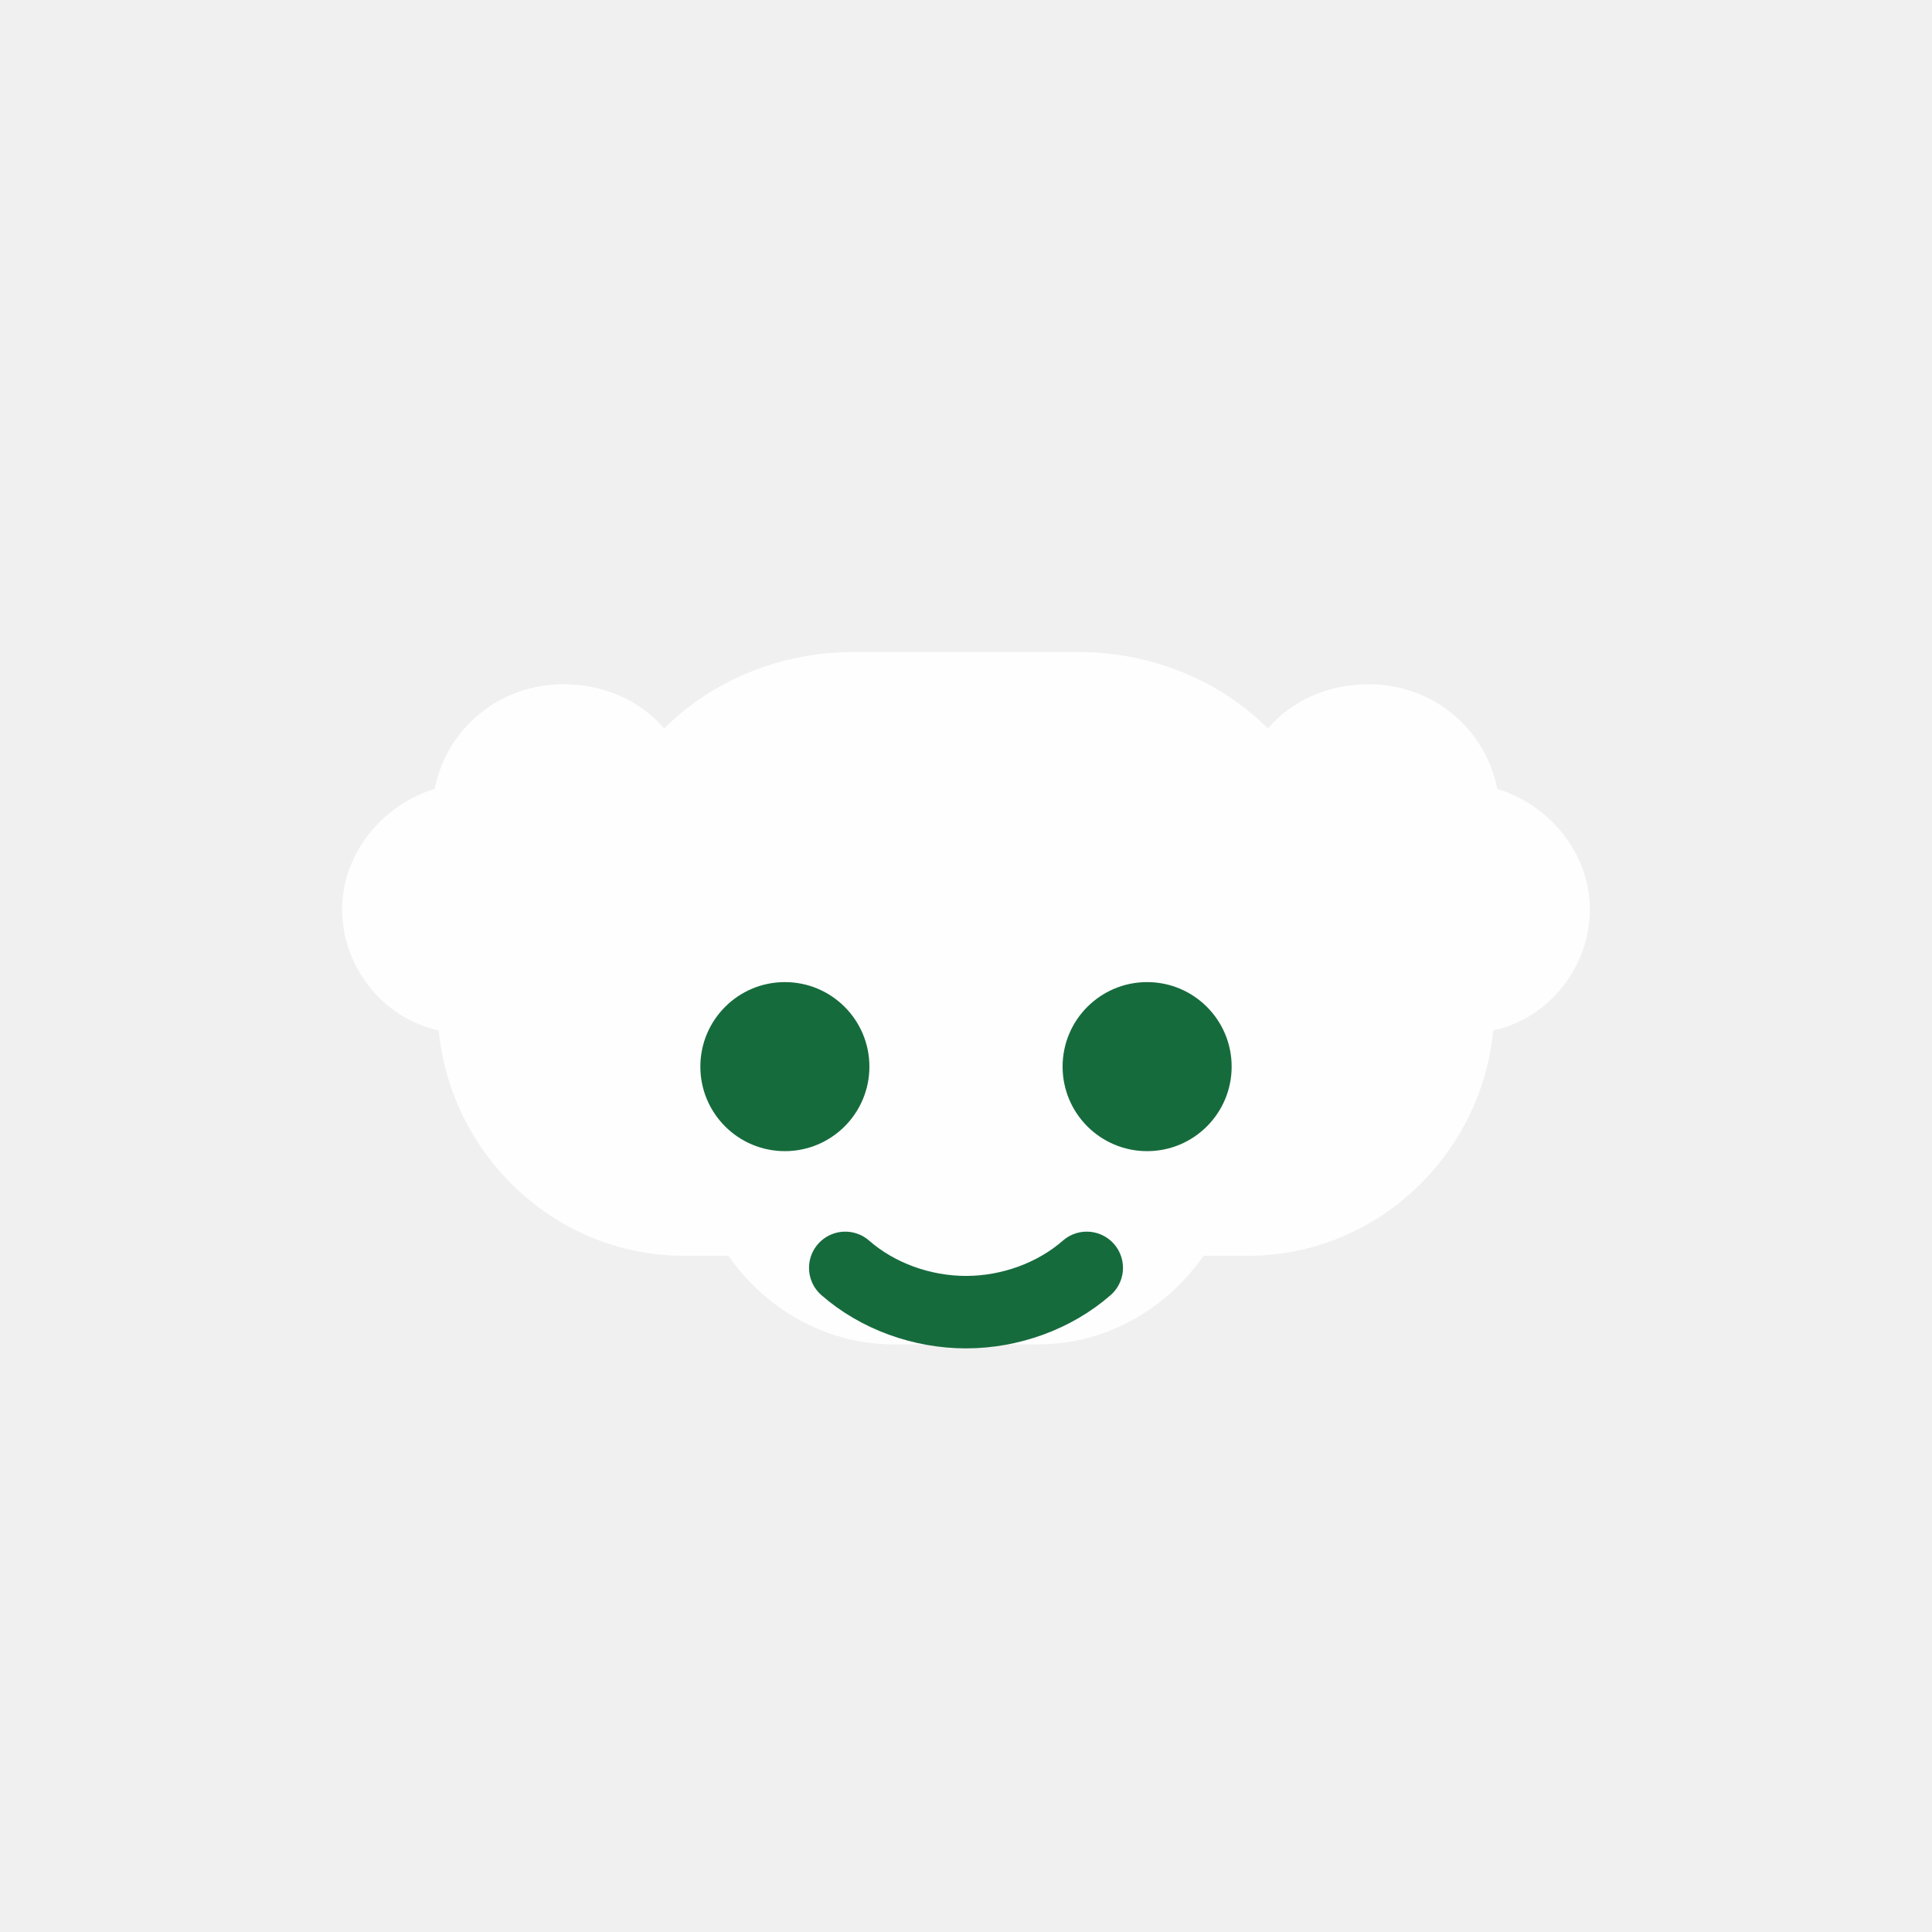
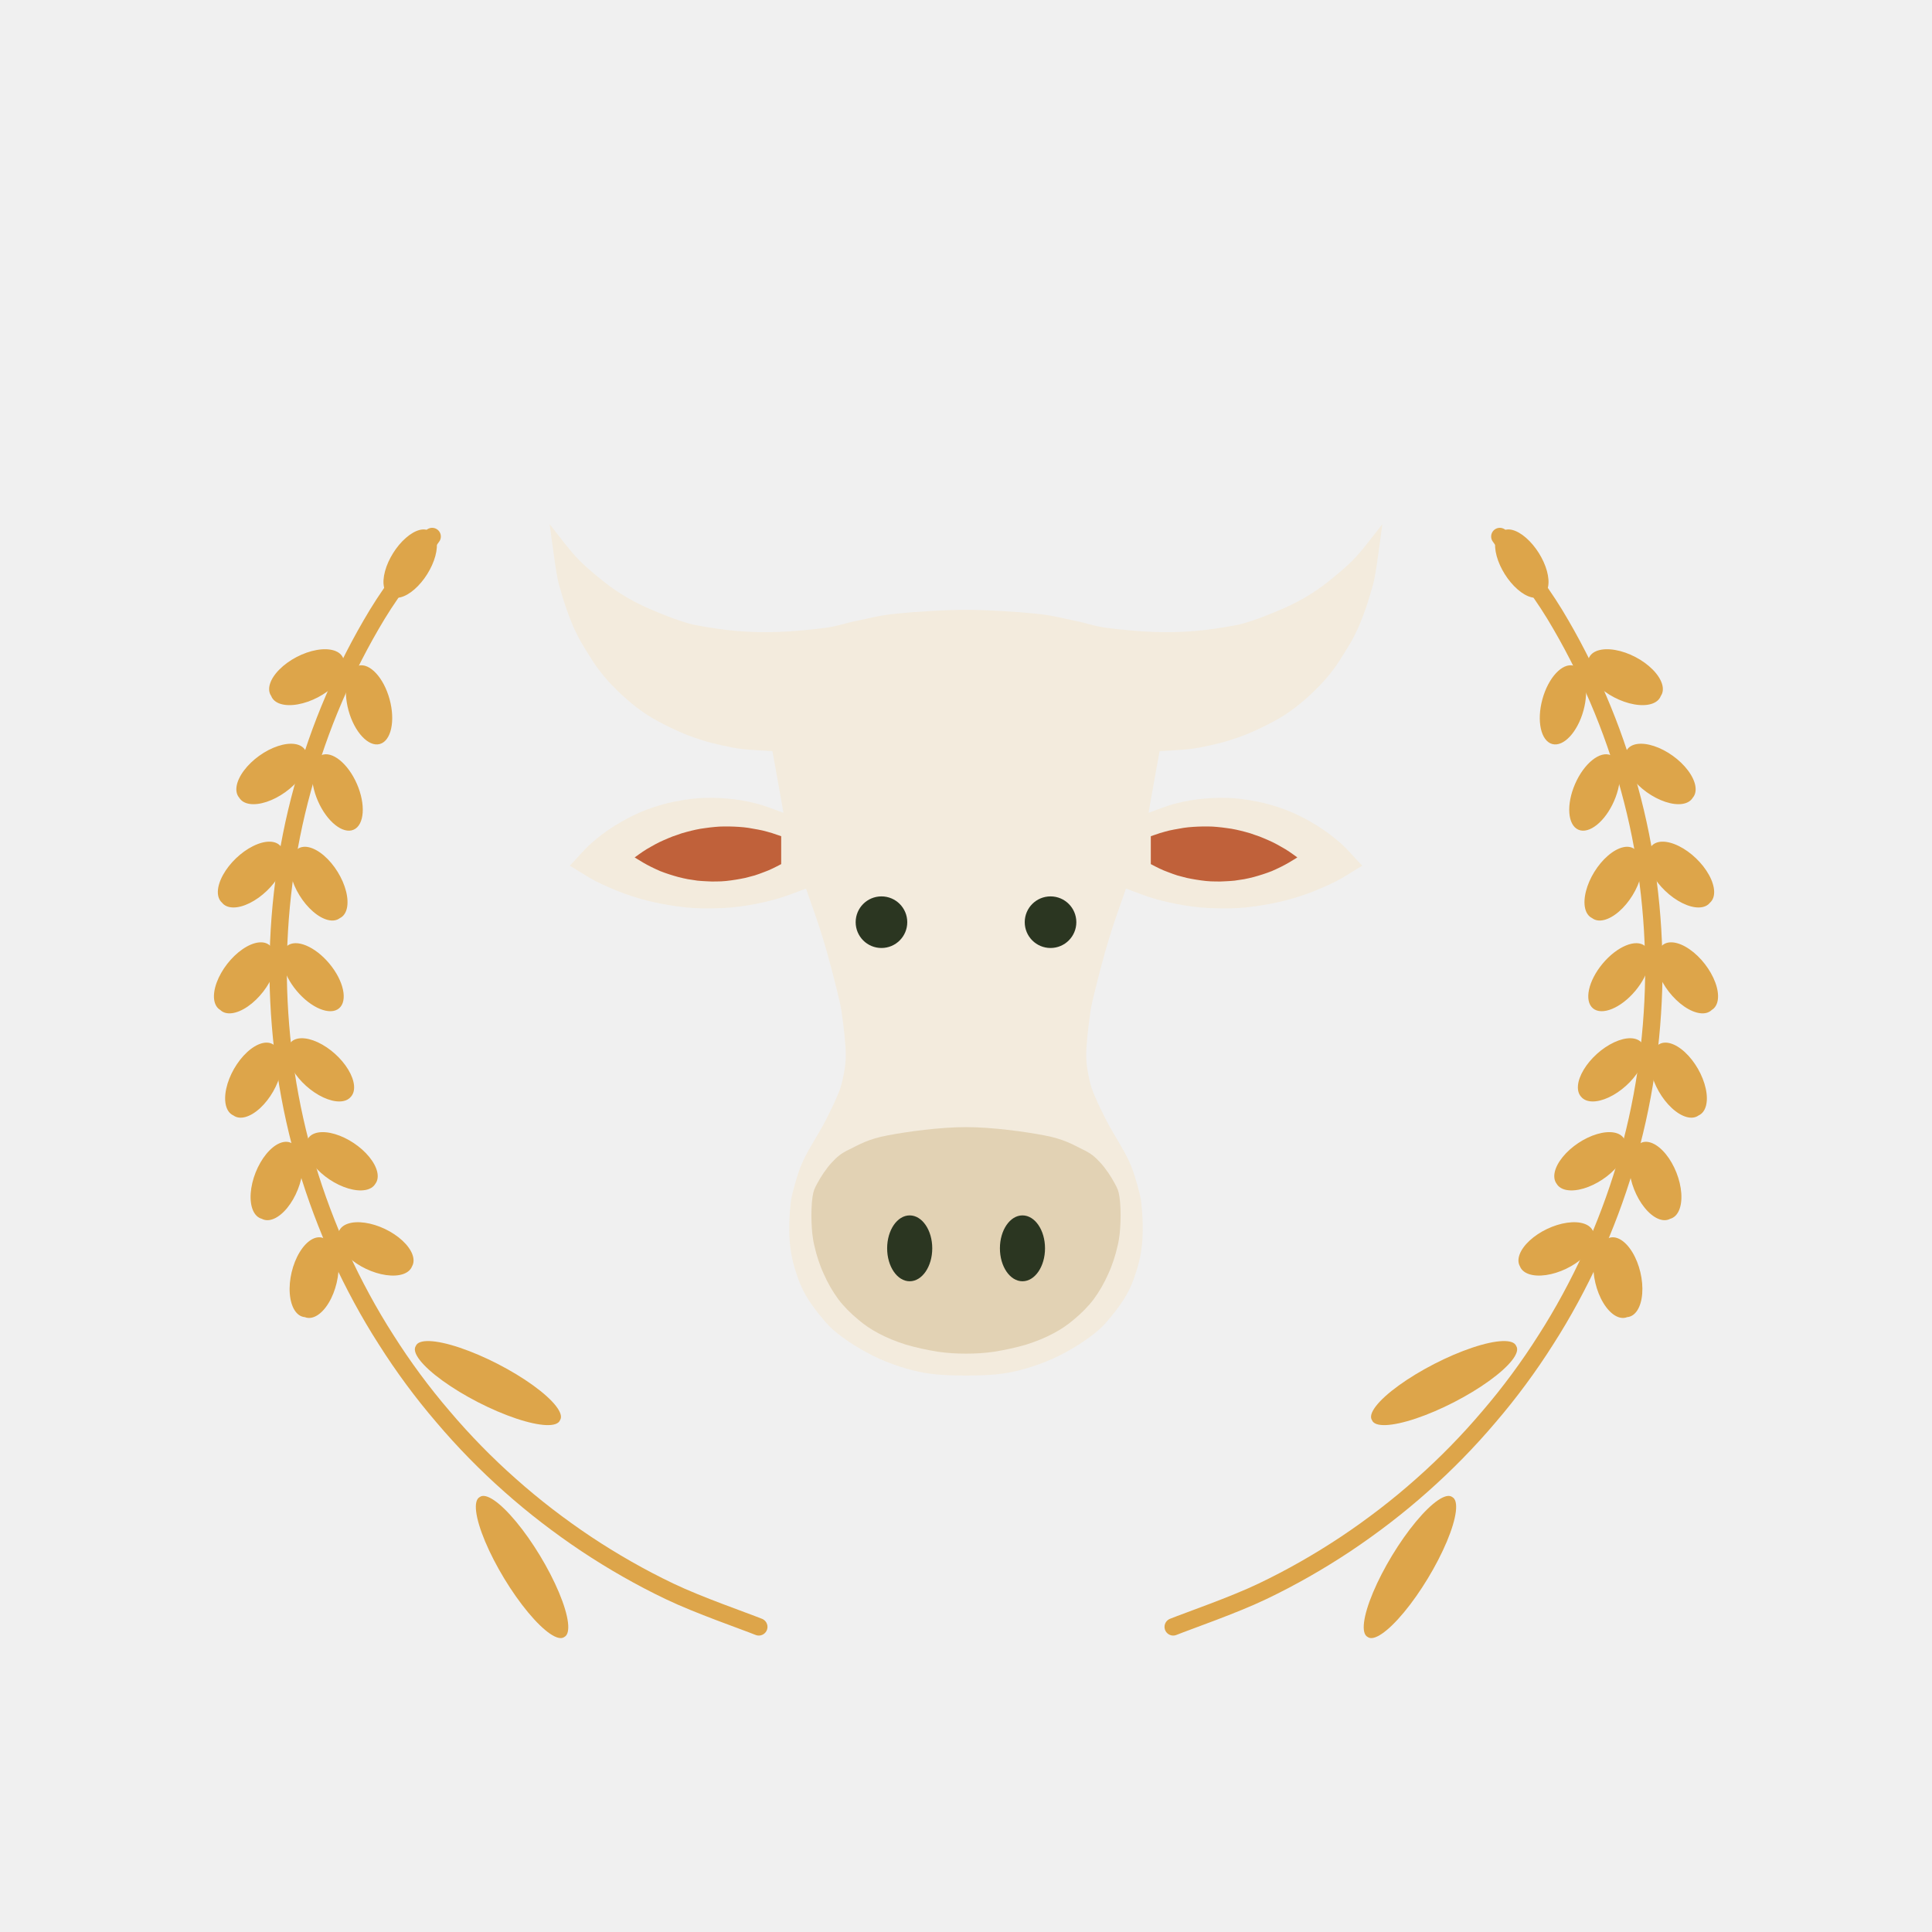
- <svg xmlns="http://www.w3.org/2000/svg" width="1024" height="1024" viewBox="0 0 1024 1024" fill="none" role="img" aria-label="Terrabovina">
-   <g transform="scale(21.3333)">
-     <path d="M14 17c-1.6 0-2.9 1.1-3.2 2.6-1.3.4-2.3 1.6-2.3 3 0 1.4 1 2.7 2.4 3 .3 3.1 2.9 5.6 6.1 5.6h1.1c.9 1.3 2.4 2.2 4.1 2.2h3.6c1.7 0 3.2-.9 4.1-2.2h1.1c3.2 0 5.8-2.5 6.1-5.6 1.4-.3 2.4-1.6 2.4-3 0-1.4-1-2.6-2.3-3C36.9 18.1 35.6 17 34 17c-1 0-1.9.4-2.5 1.1-1.2-1.2-2.9-1.9-4.7-1.9h-5.6c-1.8 0-3.5.7-4.7 1.9-.6-.7-1.5-1.1-2.5-1.1Z" fill="#ffffff" fill-opacity="0.96" />
-     <circle cx="19.5" cy="26.5" r="2.1" fill="#166B3D" />
-     <circle cx="28.5" cy="26.5" r="2.1" fill="#166B3D" />
-     <path d="M21 31.5c.8.7 1.9 1.1 3 1.1s2.2-.4 3-1.1" stroke="#166B3D" stroke-width="1.8" stroke-linecap="round" />
+ <svg xmlns="http://www.w3.org/2000/svg" viewBox="0 0 1024 1024" width="1024" height="1024" role="img" aria-label="Terrabovina">
+   <g transform="translate(512 512) scale(0.86) translate(-512 -512)">
+     <path d="M384.3 919.3C375.1 915.6 347 905.9 329.3 897.4C311.5 888.9 294.2 879 277.8 868.1C261.5 857.2 245.7 845.1 231 832C216.3 819 202.4 804.8 189.7 789.8C176.9 774.9 165.1 758.9 154.6 742.3C144 725.8 134.6 708.3 126.4 690.5C118.3 672.7 111.3 654.1 105.7 635.3C100.1 616.5 95.8 597.2 92.9 577.8C90 558.5 88.4 538.7 88.1 519.2C87.9 499.6 89.1 479.8 91.6 460.4C94 441.1 97.9 421.7 103.1 402.8C108.2 384 114.7 365.3 122.4 347.4C130.1 329.4 139.1 311.9 149.2 295.2C159.3 278.5 177.4 255.3 183 247.3" fill="none" stroke="#DDA54A" stroke-width="10.7" stroke-linecap="round" />
+     <path d="M125.5 675.6A25 13.1 205.5 1 1 170.6 697.1A25 13.1 205.5 1 1 125.5 675.6ZM116 679.7A25.1 13.2 283.3 1 1 104.5 728.4A25.1 13.2 283.3 1 1 116 679.7ZM106.4 618.5A25 13.1 213.7 1 1 148 646.2A25 13.1 213.7 1 1 106.4 618.5ZM96.4 621.2A25.1 13.2 291.5 1 1 78 667.8A25.1 13.2 291.5 1 1 96.4 621.2ZM95.6 559.3A25 13.1 221.9 1 1 132.8 592.7A25 13.1 221.9 1 1 95.6 559.3ZM85.4 560.6A25.1 13.2 299.7 1 1 60.5 604.1A25.1 13.2 299.7 1 1 85.4 560.6ZM93.5 499.7A25 13.1 230.1 1 1 125.6 538.1A25 13.1 230.1 1 1 93.5 499.7ZM83.1 499.5A25.1 13.2 307.9 1 1 52.4 539.1A25.1 13.2 307.9 1 1 83.1 499.5ZM99.9 440A25 13.1 238.3 1 1 126.1 482.5A25 13.1 238.3 1 1 99.9 440ZM89.7 438.3A25.1 13.2 316.1 1 1 53.5 473A25.1 13.2 316.1 1 1 89.7 438.3ZM114.6 382.1A25 13.1 246.5 1 1 134.6 428A25 13.1 246.5 1 1 114.6 382.1ZM104.8 379A25.1 13.2 324.3 1 1 64.1 408.3A25.1 13.2 324.3 1 1 104.8 379ZM137.5 326.9A25 13.1 254.7 1 1 150.7 375.2A25 13.1 254.7 1 1 137.5 326.9ZM128.2 322.4A25.1 13.2 332.5 1 1 83.8 345.6A25.1 13.2 332.5 1 1 128.2 322.4ZM261.8 791.9A50 12.9 27.2 1 1 172.9 746.2A50 12.9 27.2 1 1 261.8 791.9ZM264.5 925.5A50.4 12.8 58.9 1 1 212.3 839.3A50.4 12.8 58.9 1 1 264.5 925.5ZM181.8 244.3A23.3 11.6 302.2 1 1 157.1 283.7A23.3 11.6 302.2 1 1 181.8 244.3Z" fill="#DDA54A" />
+     <path d="M639.7 919.3C648.9 915.6 677 905.9 694.7 897.4C712.5 888.9 729.8 879 746.2 868.1C762.5 857.2 778.3 845.1 793 832C807.7 819 821.6 804.8 834.3 789.8C847.1 774.9 858.9 758.9 869.4 742.3C880 725.8 889.4 708.3 897.6 690.5C905.7 672.7 912.7 654.1 918.3 635.3C923.9 616.5 928.2 597.2 931.1 577.8C934 558.5 935.6 538.7 935.9 519.2C936.1 499.6 934.9 479.8 932.4 460.4C930 441.1 926.1 421.7 920.9 402.8C915.8 384 909.3 365.3 901.6 347.4C893.9 329.4 884.9 311.9 874.8 295.2C864.7 278.5 846.6 255.3 841 247.3" fill="none" stroke="#DDA54A" stroke-width="10.7" stroke-linecap="round" />
+     <path d="M898.5 675.6A25 13.1 334.5 1 1 853.4 697.1A25 13.1 334.5 1 1 898.5 675.6ZM908 679.7A25.1 13.2 256.7 1 1 919.5 728.4A25.1 13.2 256.7 1 1 908 679.7ZM917.6 618.5A25 13.1 326.3 1 1 876 646.2A25 13.1 326.3 1 1 917.6 618.5ZM927.6 621.2A25.1 13.2 248.5 1 1 946 667.8A25.1 13.2 248.5 1 1 927.6 621.2ZM928.4 559.3A25 13.1 318.1 1 1 891.2 592.7A25 13.1 318.1 1 1 928.4 559.3ZM938.6 560.6A25.1 13.2 240.3 1 1 963.5 604.1A25.1 13.2 240.3 1 1 938.6 560.6ZM930.5 499.7A25 13.1 309.9 1 1 898.4 538.1A25 13.1 309.9 1 1 930.5 499.7ZM940.9 499.5A25.1 13.2 232.1 1 1 971.6 539.1A25.1 13.2 232.1 1 1 940.9 499.5ZM924.1 440A25 13.1 301.7 1 1 897.9 482.5A25 13.1 301.7 1 1 924.1 440ZM934.3 438.3A25.1 13.2 223.9 1 1 970.5 473A25.1 13.2 223.9 1 1 934.3 438.3ZM909.4 382.1A25 13.1 293.5 1 1 889.4 428A25 13.1 293.5 1 1 909.4 382.1ZM919.2 379A25.1 13.2 215.7 1 1 959.9 408.3A25.1 13.2 215.7 1 1 919.2 379ZM886.5 326.9A25 13.1 285.3 1 1 873.3 375.2A25 13.1 285.3 1 1 886.5 326.9ZM895.8 322.4A25.1 13.2 207.5 1 1 940.2 345.6A25.1 13.2 207.5 1 1 895.8 322.4ZM762.2 791.9A50 12.9 152.8 1 1 851.1 746.2A50 12.9 152.8 1 1 762.2 791.9ZM759.5 925.5A50.4 12.8 121.1 1 1 811.7 839.3A50.4 12.8 121.1 1 1 759.5 925.5ZM842.2 244.3A23.3 11.6 237.8 1 1 866.9 283.7A23.3 11.6 237.8 1 1 842.2 244.3Z" fill="#DDA54A" />
+     <path d="M512 292.5C497.9 292.5 480.8 293.7 469.6 294.8C458.4 295.9 452.3 297.7 445 299.2C437.8 300.6 434.1 302.3 426 303.5C418 304.6 405.7 305.8 396.7 306.1C387.6 306.5 379.9 306.2 371.7 305.6C363.5 305 353.5 303.4 347.5 302.3C341.4 301.2 340.1 300.6 335.4 299.1C330.8 297.6 324.2 295 319.6 293C315 291.1 311.6 289.5 307.8 287.5C304 285.5 300.3 283.3 296.7 280.9C293 278.4 290 276.2 285.9 272.8C281.7 269.3 276.9 265.5 271.8 260C266.7 254.5 260.8 246.5 255.4 239.7C256.8 249.6 258.4 262.6 259.6 269.5C260.8 276.4 261.1 276.8 262.4 281.2C263.6 285.6 265.5 291.5 267.2 295.9C268.8 300.2 270.2 303.6 272.1 307.3C273.9 311.1 276 314.6 278.3 318.2C280.5 321.8 282.9 325.7 285.4 329C287.9 332.3 290.2 335.1 293.1 338.2C296 341.2 299.4 344.6 302.8 347.5C306.2 350.5 309.7 353.3 313.4 355.8C317.1 358.4 320.9 360.5 325.1 362.7C329.3 364.9 334.5 367.3 338.6 369C342.8 370.7 346.1 371.8 349.9 373C353.7 374.2 357.5 375.1 361.5 376C365.6 376.9 369.1 377.7 374.3 378.3C379.5 378.9 386.6 379.2 392.7 379.6C395 392.3 397.3 404.9 399.5 417.6C393.9 415.6 388.3 413.2 382.5 411.8C376.8 410.3 370.8 409.3 364.8 408.8C358.9 408.3 353 408.2 346.9 408.6C340.8 409.1 334.1 410.2 328.2 411.6C322.2 413.1 316.6 415 311.1 417.3C305.7 419.7 300.3 422.5 295.3 425.7C290.2 428.9 285.5 432.4 280.9 436.5C276.3 440.6 272.2 445.7 267.8 450.2C273.3 453.4 278.5 457 284.1 459.9C289.8 462.7 295.6 465.2 301.5 467.4C307.4 469.5 313.4 471.3 319.7 472.7C326 474.1 332.9 475.2 339.3 475.9C345.8 476.5 352 476.6 358.3 476.4C364.6 476.3 370.9 475.7 377.1 474.7C383.3 473.7 389.5 472.3 395.6 470.6C401.6 468.9 407.5 466.4 413.4 464.3C417 474.7 420.8 484.9 424 495.6C427.3 506.3 430.8 520.2 432.8 528.4C434.8 536.5 435.1 538.1 435.9 544.5C436.8 551 437.9 560.7 437.9 566.9C437.9 573.1 436.9 577.5 436 581.8C435.1 586.1 434.4 588.1 432.4 592.7C430.5 597.2 427.8 602.7 424.4 609.3C420.9 615.8 414.8 625.1 411.7 631.9C408.5 638.8 406.8 645.6 405.5 650.4C404.2 655.2 404.1 656.6 403.7 660.7C403.3 664.7 403 670.1 403.1 674.6C403.1 679.2 403.4 683.6 404.1 688.1C404.8 692.6 406 697.2 407.5 701.6C409 706.1 410.6 710.4 413.2 714.9C415.8 719.4 419.8 724.8 423.1 728.7C426.3 732.6 428.6 735.1 432.6 738.3C436.5 741.4 441.5 744.9 446.6 747.8C451.6 750.8 457.2 753.6 462.7 755.8C468.1 758 474.1 759.9 479.3 761.2C484.4 762.5 488.1 763.1 493.5 763.7C499 764.2 505.8 764.4 512 764.4C518.2 764.4 525 764.2 530.5 763.7C535.9 763.1 539.6 762.5 544.7 761.2C549.9 759.9 555.9 758 561.3 755.8C566.8 753.6 572.4 750.8 577.4 747.8C582.5 744.9 587.5 741.4 591.4 738.3C595.4 735.1 597.7 732.6 600.9 728.7C604.2 724.8 608.2 719.4 610.8 714.9C613.4 710.4 615 706.1 616.5 701.6C618 697.2 619.2 692.6 619.9 688.1C620.6 683.6 620.9 679.2 620.9 674.6C621 670.1 620.7 664.7 620.3 660.7C619.9 656.6 619.8 655.2 618.5 650.4C617.2 645.6 615.5 638.8 612.3 631.9C609.2 625.1 603.1 615.8 599.6 609.3C596.2 602.7 593.5 597.2 591.6 592.7C589.6 588.1 588.9 586.1 588 581.8C587.1 577.5 586.1 573.1 586.1 566.9C586.1 560.7 587.2 551 588.1 544.5C588.9 538.1 589.2 536.5 591.2 528.4C593.2 520.2 596.7 506.3 600 495.6C603.2 484.9 607 474.7 610.6 464.3C616.5 466.4 622.4 468.9 628.4 470.6C634.5 472.3 640.7 473.7 646.9 474.7C653.1 475.7 659.4 476.3 665.7 476.4C672 476.6 678.2 476.5 684.7 475.9C691.1 475.2 698 474.1 704.3 472.7C710.6 471.3 716.6 469.5 722.5 467.4C728.4 465.2 734.2 462.7 739.9 459.9C745.5 457 750.7 453.4 756.2 450.2C751.8 445.7 747.7 440.6 743.1 436.5C738.5 432.4 733.8 428.9 728.7 425.7C723.7 422.5 718.3 419.7 712.9 417.3C707.4 415 701.8 413.1 695.8 411.6C689.9 410.2 683.2 409.1 677.1 408.6C671 408.2 665.1 408.3 659.2 408.8C653.2 409.3 647.2 410.3 641.5 411.8C635.7 413.2 630.1 415.6 624.5 417.6C626.7 404.9 629 392.3 631.3 379.6C637.4 379.2 644.5 378.9 649.7 378.3C654.9 377.7 658.4 376.9 662.5 376C666.5 375.1 670.3 374.2 674.1 373C677.9 371.8 681.2 370.7 685.4 369C689.5 367.3 694.7 364.9 698.9 362.7C703.1 360.5 706.9 358.4 710.6 355.8C714.3 353.3 717.8 350.5 721.2 347.5C724.6 344.6 728 341.2 730.9 338.2C733.8 335.1 736.1 332.3 738.6 329C741.1 325.7 743.5 321.8 745.7 318.2C748 314.6 750.1 311.1 751.9 307.3C753.8 303.6 755.2 300.2 756.8 295.9C758.5 291.5 760.4 285.6 761.6 281.2C762.9 276.8 763.2 276.4 764.4 269.5C765.6 262.6 767.2 249.6 768.6 239.7C763.2 246.5 757.3 254.5 752.2 260C747.1 265.5 742.3 269.3 738.1 272.8C734 276.2 731 278.4 727.3 280.9C723.7 283.3 720 285.5 716.2 287.5C712.4 289.5 709 291.1 704.4 293C699.8 295 693.2 297.6 688.6 299.1C683.9 300.6 682.6 301.2 676.5 302.3C670.5 303.4 660.5 305 652.3 305.6C644.1 306.2 636.4 306.5 627.3 306.1C618.3 305.8 606 304.6 598 303.5C589.9 302.3 586.2 300.6 579 299.2C571.7 297.7 565.6 295.9 554.4 294.8C543.2 293.7 526.1 292.5 512 292.5Z" fill="#F3EBDD" />
+     <path d="M398.1 432C396.2 431.4 394.4 430.7 392.5 430.1C390.6 429.5 388.6 429 386.7 428.5C384.8 428.1 382.8 427.7 380.9 427.4C378.9 427 377 426.7 375 426.5C373 426.3 371.1 426.2 369.1 426.1C367.1 426 365.1 426 363.1 426C361.2 426 359.2 426.1 357.2 426.3C355.2 426.5 353.2 426.7 351.3 427C349.3 427.2 347.4 427.6 345.4 428C343.5 428.4 341.6 428.9 339.7 429.4C337.7 429.9 335.8 430.5 334 431.2C332.1 431.8 330.2 432.5 328.4 433.3C326.6 434 324.8 434.9 323 435.7C321.2 436.6 319.5 437.5 317.8 438.5C316 439.5 314.3 440.5 312.7 441.6C311 442.7 309.5 443.9 307.8 445.1C309.5 446.1 311.2 447.2 312.9 448.2C314.6 449.2 316.3 450.1 318.1 451C319.9 451.9 321.7 452.7 323.5 453.5C325.3 454.2 327.2 454.9 329.1 455.5C331 456.1 332.9 456.7 334.8 457.2C336.7 457.7 338.6 458.1 340.6 458.5C342.5 458.8 344.5 459.1 346.5 459.4C348.4 459.6 350.4 459.7 352.4 459.8C354.3 459.9 356.3 460 358.3 459.9C360.3 459.9 362.3 459.8 364.2 459.6C366.2 459.4 368.2 459.1 370.1 458.8C372.1 458.5 374 458.1 376 457.7C377.9 457.2 379.8 456.7 381.7 456.2C383.6 455.6 385.5 454.9 387.3 454.2C389.2 453.5 391 452.8 392.8 451.9C394.6 451.1 396.3 450.1 398.1 449.2C398.1 443.5 398.1 437.8 398.1 432ZM625.9 449.2C627.7 450.1 629.4 451.1 631.2 451.9C633 452.8 634.8 453.5 636.7 454.2C638.5 454.9 640.4 455.6 642.3 456.2C644.2 456.7 646.1 457.2 648 457.7C650 458.1 651.9 458.5 653.9 458.8C655.8 459.1 657.8 459.4 659.8 459.6C661.7 459.8 663.7 459.9 665.7 459.9C667.7 460 669.7 459.9 671.6 459.8C673.6 459.7 675.6 459.6 677.5 459.4C679.5 459.1 681.5 458.8 683.4 458.5C685.4 458.1 687.3 457.7 689.2 457.2C691.1 456.7 693 456.1 694.9 455.5C696.8 454.9 698.7 454.2 700.5 453.5C702.3 452.7 704.1 451.9 705.9 451C707.7 450.1 709.4 449.2 711.1 448.2C712.8 447.2 714.5 446.1 716.2 445.1C714.5 443.9 713 442.7 711.3 441.6C709.7 440.5 708 439.5 706.2 438.5C704.5 437.5 702.8 436.6 701 435.7C699.2 434.9 697.4 434 695.6 433.3C693.8 432.5 691.9 431.8 690 431.2C688.2 430.5 686.3 429.9 684.3 429.4C682.4 428.9 680.5 428.4 678.6 428C676.6 427.6 674.7 427.2 672.7 427C670.8 426.7 668.8 426.5 666.8 426.3C664.8 426.1 662.8 426 660.9 426C658.9 426 656.9 426 654.9 426.1C652.9 426.2 651 426.3 649 426.5C647 426.7 645.1 427 643.1 427.4C641.2 427.7 639.2 428.1 637.3 428.5C635.4 429 633.4 429.5 631.5 430.1C629.6 430.7 627.8 431.4 625.9 432C625.9 437.8 625.9 443.5 625.9 449.2Z" fill="#C0613A" />
+     <path d="M512 611.3C495.9 611.3 475.7 614.1 463.7 616.4C451.8 618.6 446.1 622.1 440.4 624.9C434.7 627.6 432.6 629.6 429.3 633.1C426 636.6 422.4 642.1 420.5 645.7C418.5 649.3 418 650.5 417.4 654.4C416.8 658.4 416.6 664.6 416.8 669.6C417 674.6 417.3 679.3 418.6 684.6C419.8 690 421.8 696.3 424.3 701.7C426.7 707.2 429.9 712.8 433.4 717.5C436.9 722.1 441.2 726.3 445.3 729.7C449.4 733.2 453.2 735.8 458.1 738.4C463 741 468.7 743.4 474.8 745.3C480.8 747.1 488.3 748.7 494.5 749.7C500.7 750.6 506.2 750.9 512 750.9C517.8 750.9 523.3 750.6 529.5 749.7C535.7 748.7 543.2 747.1 549.2 745.3C555.3 743.4 561 741 565.9 738.4C570.8 735.8 574.6 733.2 578.7 729.7C582.8 726.3 587.1 722.1 590.6 717.5C594.1 712.8 597.3 707.2 599.7 701.7C602.2 696.3 604.2 690 605.4 684.6C606.7 679.3 607 674.6 607.2 669.6C607.4 664.6 607.2 658.4 606.6 654.4C606 650.5 605.5 649.3 603.5 645.7C601.6 642.1 598 636.6 594.7 633.1C591.4 629.6 589.3 627.6 583.6 624.9C577.9 622.1 572.2 618.6 560.3 616.4C548.3 614.1 528.1 611.3 512 611.3Z" fill="#E2D2B4" />
+     <g fill="#2B3621">
+       <circle cx="459.9" cy="485" r="15.9" />
+       <circle cx="564.1" cy="485" r="15.9" />
+       <ellipse cx="477.3" cy="686" rx="13.9" ry="20.3" />
+       <ellipse cx="546.8" cy="686" rx="13.9" ry="20.3" />
+     </g>
  </g>
</svg>
